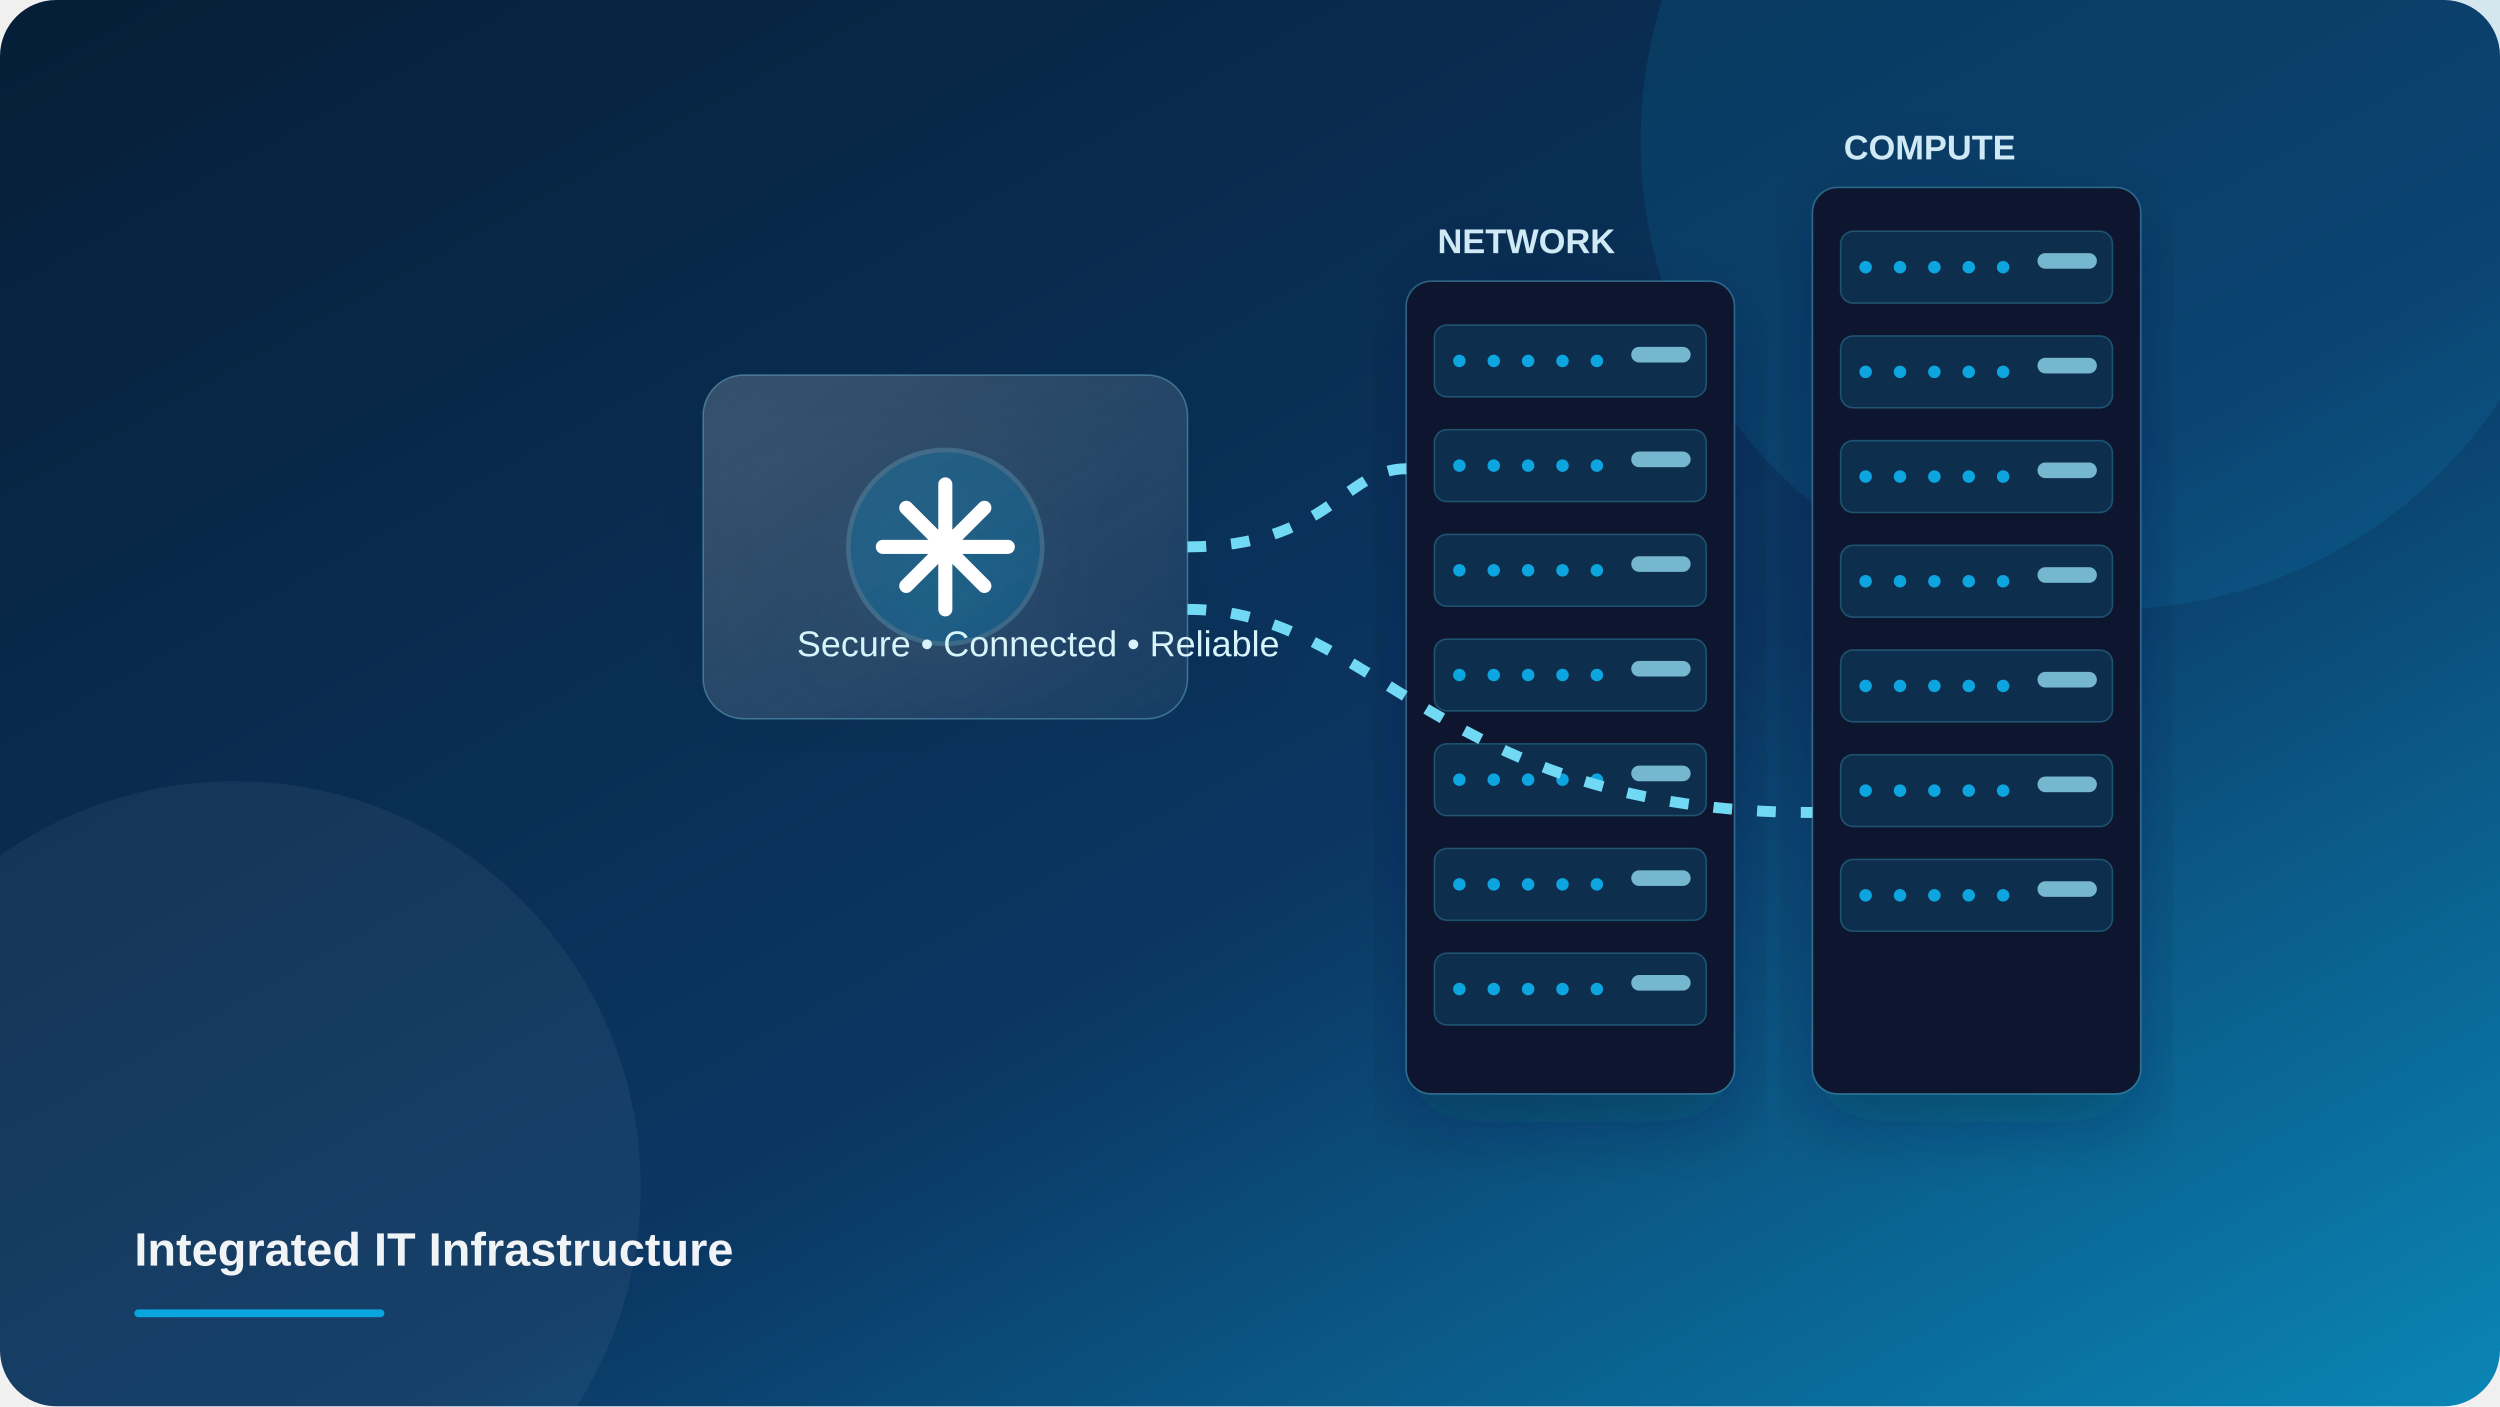
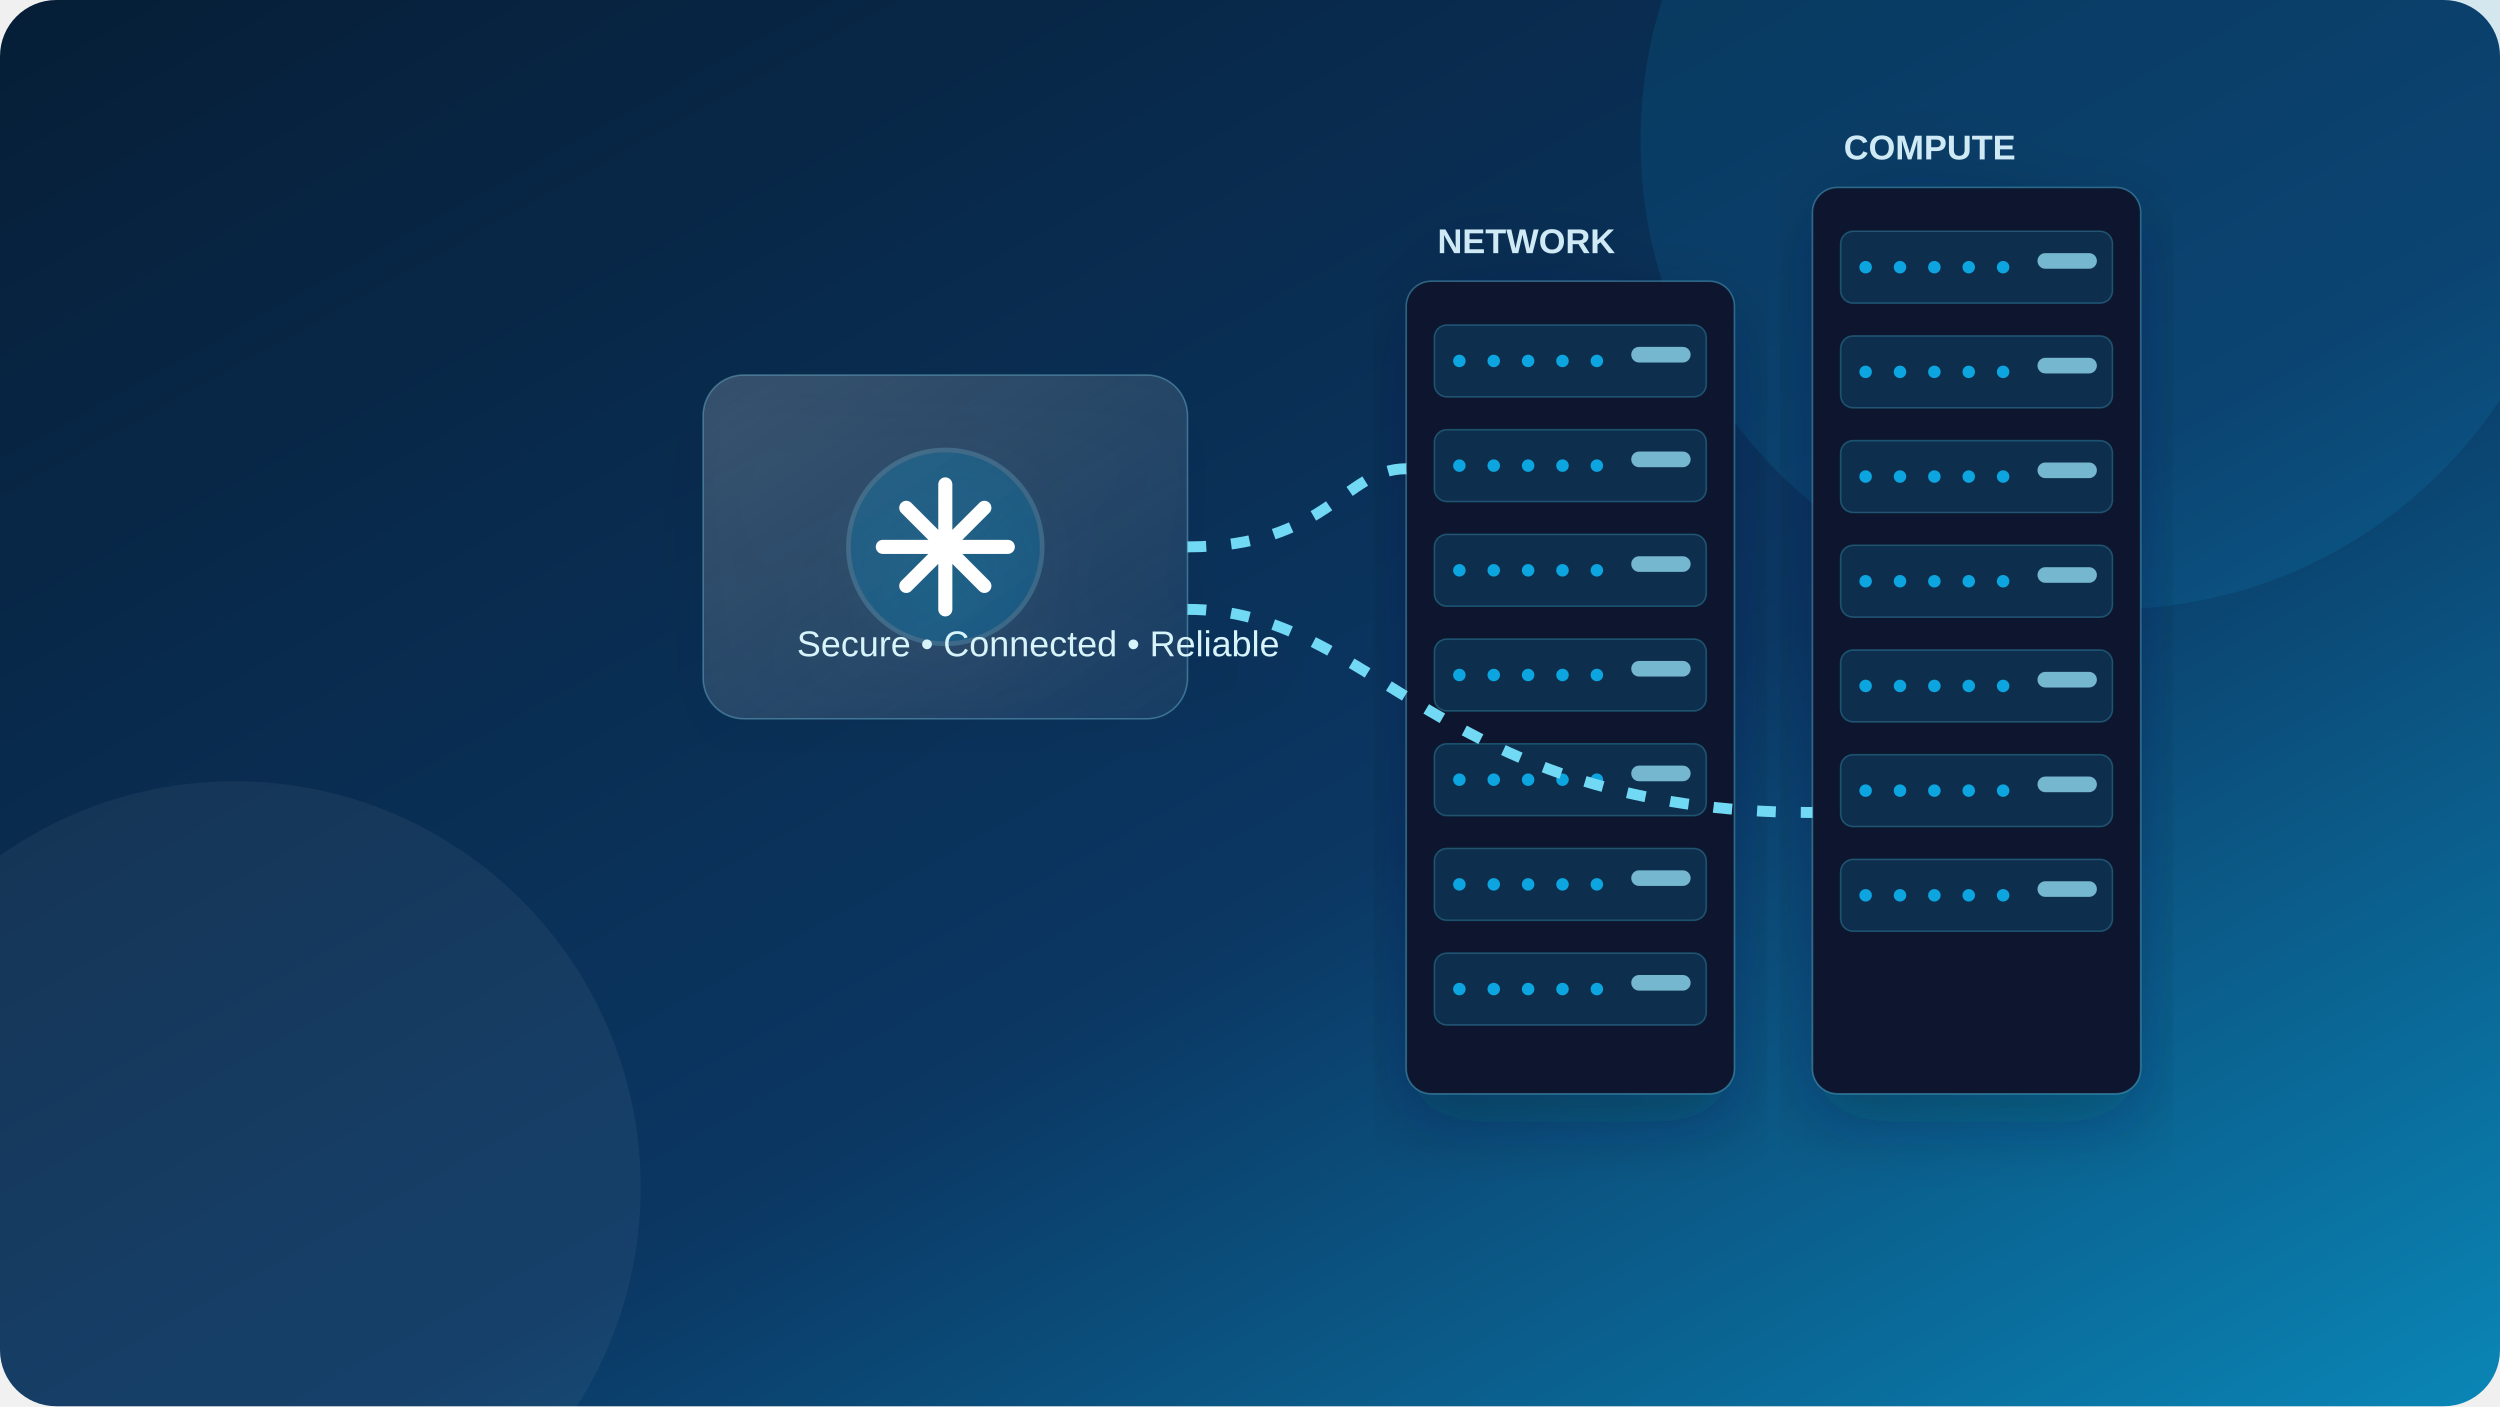
<svg xmlns="http://www.w3.org/2000/svg" viewBox="0 0 1600 900" role="img" aria-label="Integrated IT Infrastructure">
  <defs>
    <linearGradient id="bg" x1="0" y1="0" x2="1" y2="1">
      <stop offset="0" stop-color="#061e37" />
      <stop offset=".58" stop-color="#0b3763" />
      <stop offset="1" stop-color="#0a86b6" />
    </linearGradient>
    <linearGradient id="glass" x1="0" y1="0" x2="1" y2="1">
      <stop offset="0" stop-color="#fff" stop-opacity=".18" />
      <stop offset="1" stop-color="#fff" stop-opacity=".04" />
    </linearGradient>
    <filter id="shadow">
      <feDropShadow dx="0" dy="18" stdDeviation="22" flood-color="#00152b" flood-opacity=".28" />
    </filter>
  </defs>
  <rect width="1600" height="900" rx="36" fill="url(#bg)" />
  <circle cx="1350" cy="90" r="300" fill="#08a5df" opacity=".12" />
  <circle cx="150" cy="760" r="260" fill="#fff" opacity=".05" />
  <g filter="url(#shadow)">
    <rect x="900" y="180" width="210" height="520" rx="16" fill="#07192e" stroke="#5eaed2" stroke-opacity=".45" />
    <rect x="918" y="208" width="174" height="46" rx="8" fill="#102f4e" stroke="#2e7192" stroke-opacity=".6" />
    <circle cx="934" cy="231" r="4" fill="#08a5df" />
    <circle cx="956" cy="231" r="4" fill="#08a5df" />
    <circle cx="978" cy="231" r="4" fill="#08a5df" />
    <circle cx="1000" cy="231" r="4" fill="#08a5df" />
    <circle cx="1022" cy="231" r="4" fill="#08a5df" />
    <rect x="1044" y="222" width="38" height="10" rx="5" fill="#8fd9ef" opacity=".8" />
    <rect x="918" y="275" width="174" height="46" rx="8" fill="#102f4e" stroke="#2e7192" stroke-opacity=".6" />
    <circle cx="934" cy="298" r="4" fill="#08a5df" />
    <circle cx="956" cy="298" r="4" fill="#08a5df" />
    <circle cx="978" cy="298" r="4" fill="#08a5df" />
    <circle cx="1000" cy="298" r="4" fill="#08a5df" />
    <circle cx="1022" cy="298" r="4" fill="#08a5df" />
    <rect x="1044" y="289" width="38" height="10" rx="5" fill="#8fd9ef" opacity=".8" />
    <rect x="918" y="342" width="174" height="46" rx="8" fill="#102f4e" stroke="#2e7192" stroke-opacity=".6" />
    <circle cx="934" cy="365" r="4" fill="#08a5df" />
    <circle cx="956" cy="365" r="4" fill="#08a5df" />
    <circle cx="978" cy="365" r="4" fill="#08a5df" />
    <circle cx="1000" cy="365" r="4" fill="#08a5df" />
    <circle cx="1022" cy="365" r="4" fill="#08a5df" />
    <rect x="1044" y="356" width="38" height="10" rx="5" fill="#8fd9ef" opacity=".8" />
    <rect x="918" y="409" width="174" height="46" rx="8" fill="#102f4e" stroke="#2e7192" stroke-opacity=".6" />
    <circle cx="934" cy="432" r="4" fill="#08a5df" />
    <circle cx="956" cy="432" r="4" fill="#08a5df" />
    <circle cx="978" cy="432" r="4" fill="#08a5df" />
    <circle cx="1000" cy="432" r="4" fill="#08a5df" />
    <circle cx="1022" cy="432" r="4" fill="#08a5df" />
    <rect x="1044" y="423" width="38" height="10" rx="5" fill="#8fd9ef" opacity=".8" />
    <rect x="918" y="476" width="174" height="46" rx="8" fill="#102f4e" stroke="#2e7192" stroke-opacity=".6" />
    <circle cx="934" cy="499" r="4" fill="#08a5df" />
    <circle cx="956" cy="499" r="4" fill="#08a5df" />
    <circle cx="978" cy="499" r="4" fill="#08a5df" />
    <circle cx="1000" cy="499" r="4" fill="#08a5df" />
    <circle cx="1022" cy="499" r="4" fill="#08a5df" />
    <rect x="1044" y="490" width="38" height="10" rx="5" fill="#8fd9ef" opacity=".8" />
    <rect x="918" y="543" width="174" height="46" rx="8" fill="#102f4e" stroke="#2e7192" stroke-opacity=".6" />
    <circle cx="934" cy="566" r="4" fill="#08a5df" />
    <circle cx="956" cy="566" r="4" fill="#08a5df" />
    <circle cx="978" cy="566" r="4" fill="#08a5df" />
    <circle cx="1000" cy="566" r="4" fill="#08a5df" />
    <circle cx="1022" cy="566" r="4" fill="#08a5df" />
    <rect x="1044" y="557" width="38" height="10" rx="5" fill="#8fd9ef" opacity=".8" />
    <rect x="918" y="610" width="174" height="46" rx="8" fill="#102f4e" stroke="#2e7192" stroke-opacity=".6" />
    <circle cx="934" cy="633" r="4" fill="#08a5df" />
    <circle cx="956" cy="633" r="4" fill="#08a5df" />
    <circle cx="978" cy="633" r="4" fill="#08a5df" />
    <circle cx="1000" cy="633" r="4" fill="#08a5df" />
    <circle cx="1022" cy="633" r="4" fill="#08a5df" />
    <rect x="1044" y="624" width="38" height="10" rx="5" fill="#8fd9ef" opacity=".8" />
    <text x="920" y="162" font-family="Arial" font-size="22" font-weight="700" fill="#cfeaf5">NETWORK</text>
  </g>
  <g filter="url(#shadow)">
    <rect x="1160" y="120" width="210" height="580" rx="16" fill="#07192e" stroke="#5eaed2" stroke-opacity=".45" />
    <rect x="1178" y="148" width="174" height="46" rx="8" fill="#102f4e" stroke="#2e7192" stroke-opacity=".6" />
    <circle cx="1194" cy="171" r="4" fill="#08a5df" />
    <circle cx="1216" cy="171" r="4" fill="#08a5df" />
    <circle cx="1238" cy="171" r="4" fill="#08a5df" />
    <circle cx="1260" cy="171" r="4" fill="#08a5df" />
    <circle cx="1282" cy="171" r="4" fill="#08a5df" />
    <rect x="1304" y="162" width="38" height="10" rx="5" fill="#8fd9ef" opacity=".8" />
    <rect x="1178" y="215" width="174" height="46" rx="8" fill="#102f4e" stroke="#2e7192" stroke-opacity=".6" />
    <circle cx="1194" cy="238" r="4" fill="#08a5df" />
    <circle cx="1216" cy="238" r="4" fill="#08a5df" />
    <circle cx="1238" cy="238" r="4" fill="#08a5df" />
    <circle cx="1260" cy="238" r="4" fill="#08a5df" />
    <circle cx="1282" cy="238" r="4" fill="#08a5df" />
    <rect x="1304" y="229" width="38" height="10" rx="5" fill="#8fd9ef" opacity=".8" />
    <rect x="1178" y="282" width="174" height="46" rx="8" fill="#102f4e" stroke="#2e7192" stroke-opacity=".6" />
    <circle cx="1194" cy="305" r="4" fill="#08a5df" />
    <circle cx="1216" cy="305" r="4" fill="#08a5df" />
    <circle cx="1238" cy="305" r="4" fill="#08a5df" />
    <circle cx="1260" cy="305" r="4" fill="#08a5df" />
    <circle cx="1282" cy="305" r="4" fill="#08a5df" />
    <rect x="1304" y="296" width="38" height="10" rx="5" fill="#8fd9ef" opacity=".8" />
    <rect x="1178" y="349" width="174" height="46" rx="8" fill="#102f4e" stroke="#2e7192" stroke-opacity=".6" />
    <circle cx="1194" cy="372" r="4" fill="#08a5df" />
    <circle cx="1216" cy="372" r="4" fill="#08a5df" />
    <circle cx="1238" cy="372" r="4" fill="#08a5df" />
    <circle cx="1260" cy="372" r="4" fill="#08a5df" />
    <circle cx="1282" cy="372" r="4" fill="#08a5df" />
    <rect x="1304" y="363" width="38" height="10" rx="5" fill="#8fd9ef" opacity=".8" />
    <rect x="1178" y="416" width="174" height="46" rx="8" fill="#102f4e" stroke="#2e7192" stroke-opacity=".6" />
    <circle cx="1194" cy="439" r="4" fill="#08a5df" />
    <circle cx="1216" cy="439" r="4" fill="#08a5df" />
    <circle cx="1238" cy="439" r="4" fill="#08a5df" />
    <circle cx="1260" cy="439" r="4" fill="#08a5df" />
    <circle cx="1282" cy="439" r="4" fill="#08a5df" />
    <rect x="1304" y="430" width="38" height="10" rx="5" fill="#8fd9ef" opacity=".8" />
    <rect x="1178" y="483" width="174" height="46" rx="8" fill="#102f4e" stroke="#2e7192" stroke-opacity=".6" />
    <circle cx="1194" cy="506" r="4" fill="#08a5df" />
    <circle cx="1216" cy="506" r="4" fill="#08a5df" />
    <circle cx="1238" cy="506" r="4" fill="#08a5df" />
    <circle cx="1260" cy="506" r="4" fill="#08a5df" />
    <circle cx="1282" cy="506" r="4" fill="#08a5df" />
    <rect x="1304" y="497" width="38" height="10" rx="5" fill="#8fd9ef" opacity=".8" />
    <rect x="1178" y="550" width="174" height="46" rx="8" fill="#102f4e" stroke="#2e7192" stroke-opacity=".6" />
    <circle cx="1194" cy="573" r="4" fill="#08a5df" />
    <circle cx="1216" cy="573" r="4" fill="#08a5df" />
    <circle cx="1238" cy="573" r="4" fill="#08a5df" />
    <circle cx="1260" cy="573" r="4" fill="#08a5df" />
    <circle cx="1282" cy="573" r="4" fill="#08a5df" />
    <rect x="1304" y="564" width="38" height="10" rx="5" fill="#8fd9ef" opacity=".8" />
    <text x="1180" y="102" font-family="Arial" font-size="22" font-weight="700" fill="#cfeaf5">COMPUTE</text>
  </g>
  <g filter="url(#shadow)">
    <rect x="450" y="240" width="310" height="220" rx="26" fill="url(#glass)" stroke="#8bdaf1" stroke-opacity=".35" />
    <circle cx="605" cy="350" r="62" fill="#08a5df" opacity=".22" stroke="#8bdaf1" stroke-width="3" />
    <path d="M565 350h80M605 310v80M580 325l50 50M630 325l-50 50" stroke="#fff" stroke-width="9" stroke-linecap="round" />
    <text x="510" y="420" font-family="Arial" font-size="23" fill="#d8f4fb">Secure • Connected • Reliable</text>
  </g>
  <path d="M760 350C850 350 860 300 900 300M760 390C880 390 920 520 1160 520" fill="none" stroke="#72d9f4" stroke-width="7" stroke-dasharray="12 16" />
-   <text x="86" y="810" font-family="Arial,Helvetica,sans-serif" font-size="30" font-weight="700" fill="#fff" opacity=".94">Integrated IT Infrastructure</text>
-   <rect x="86" y="838" width="160" height="5" rx="2.5" fill="#08a5df" />
</svg>
